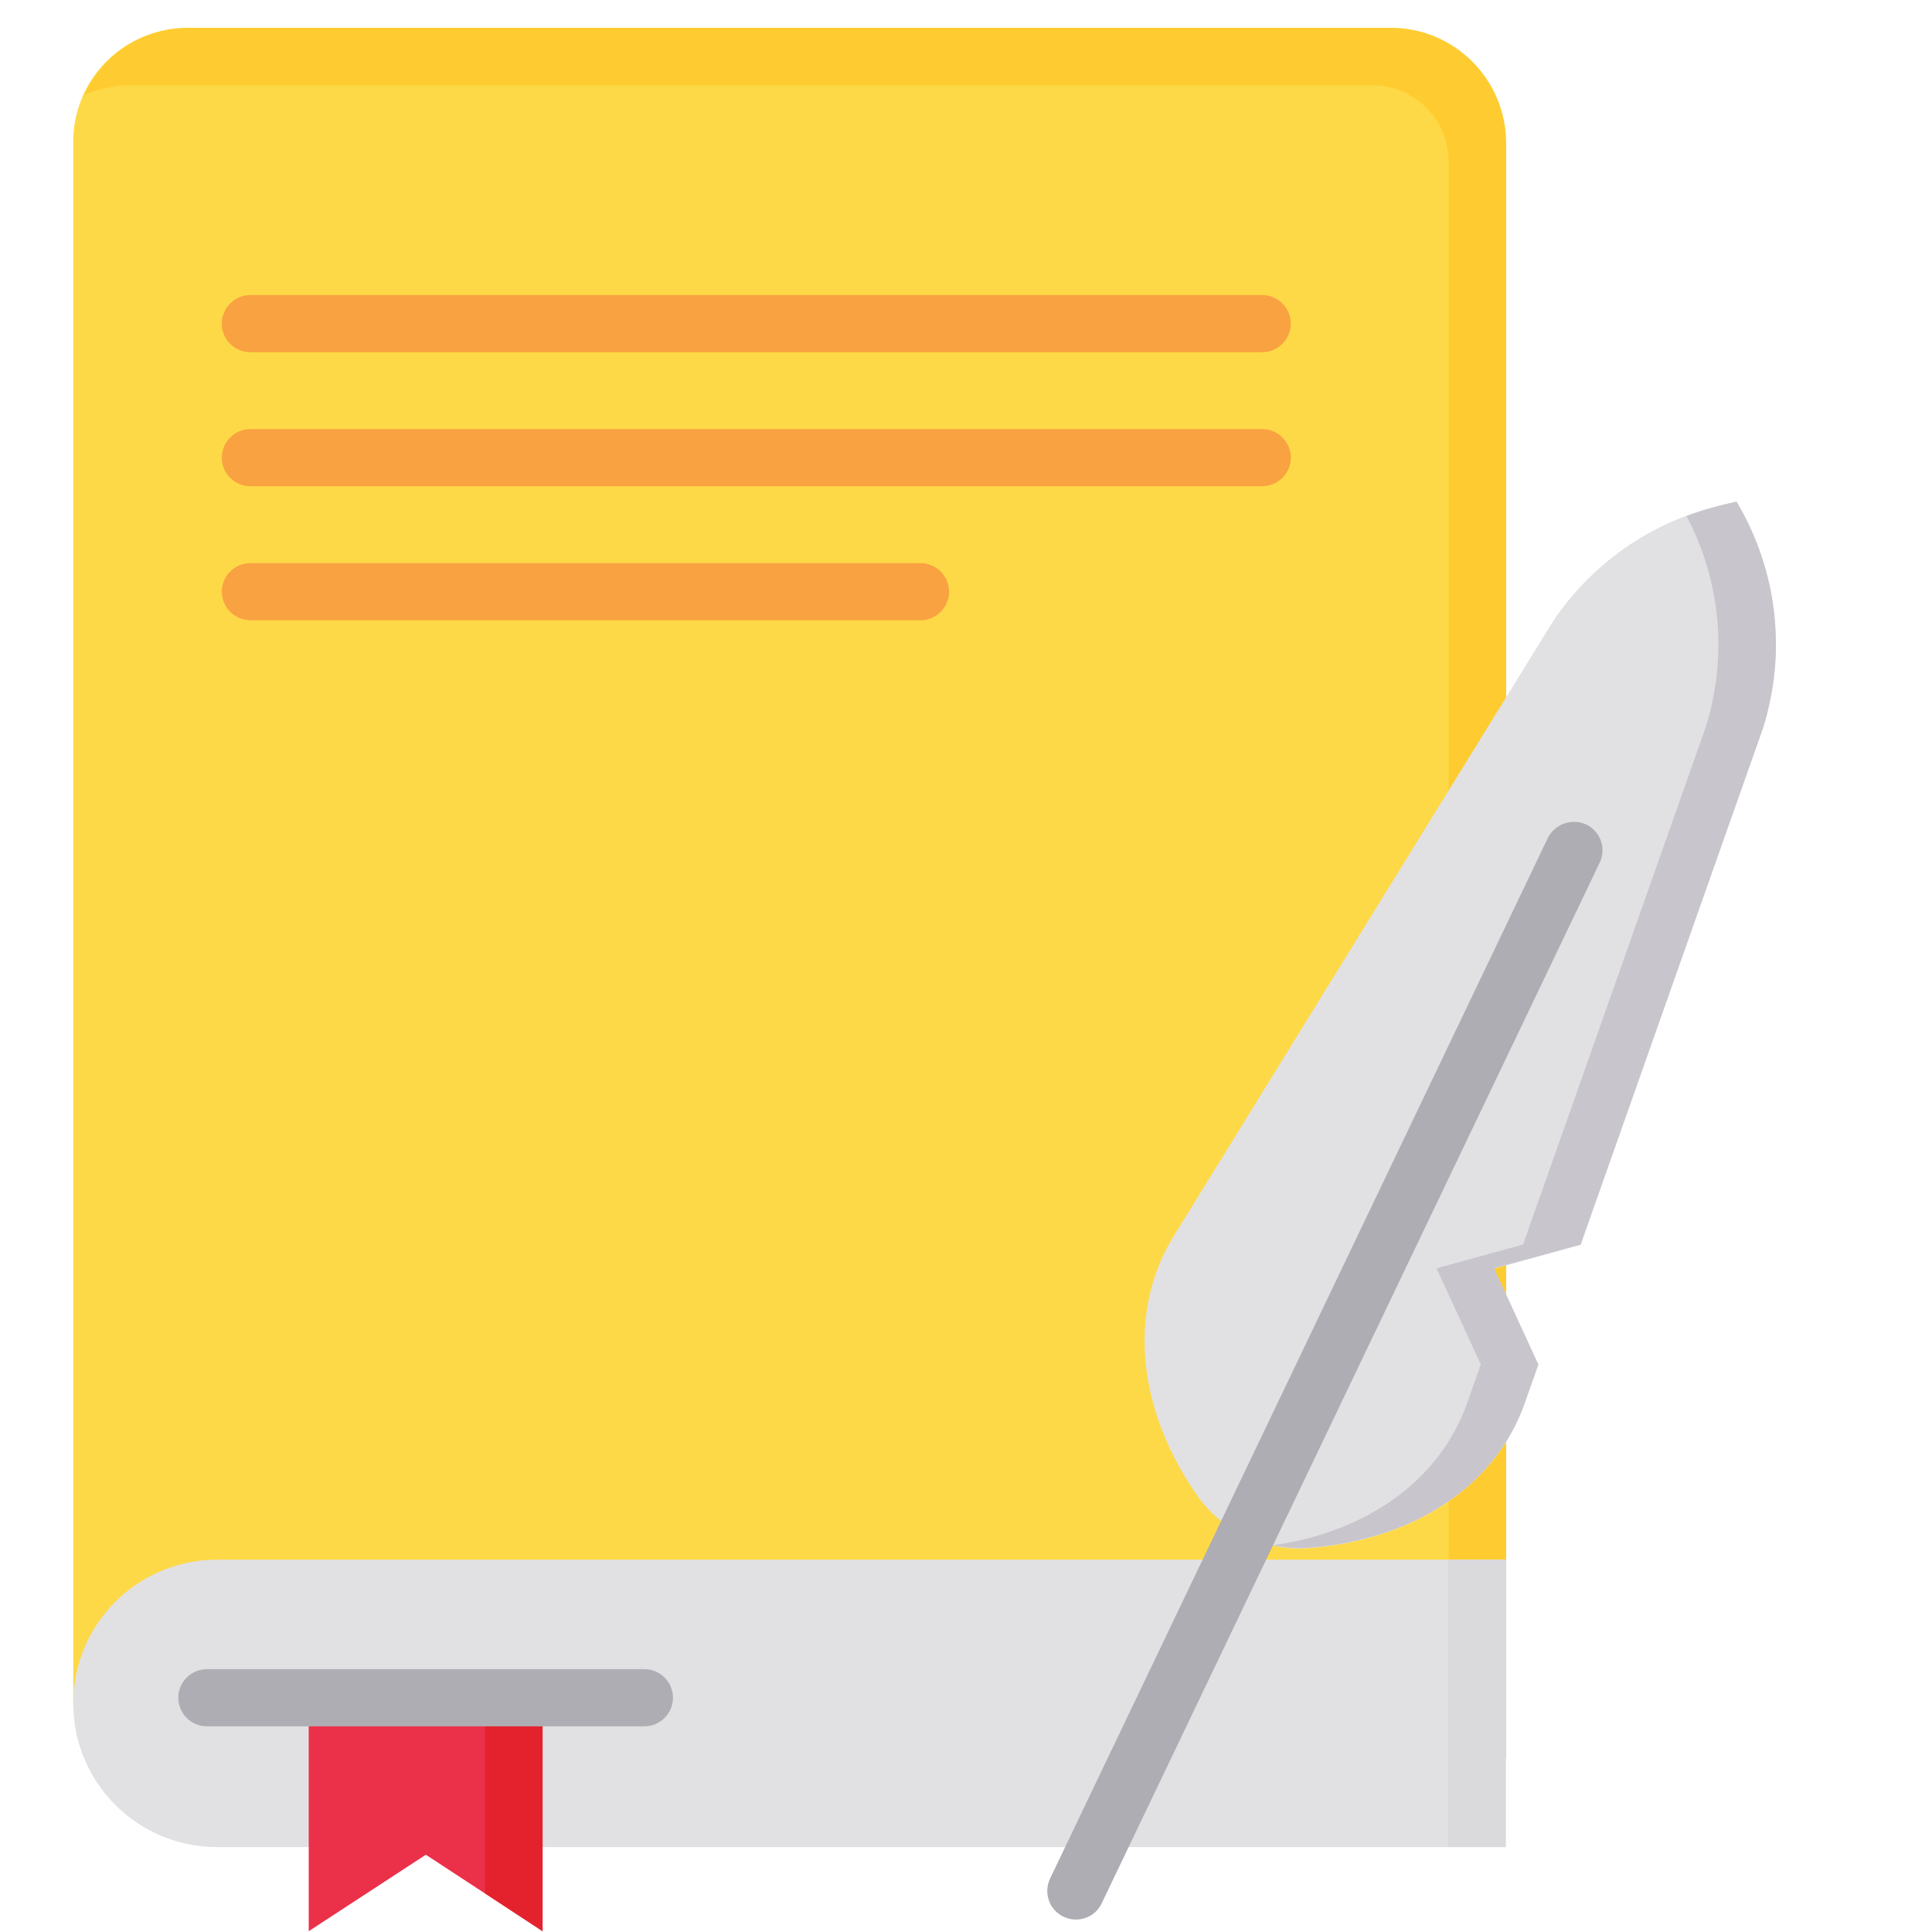
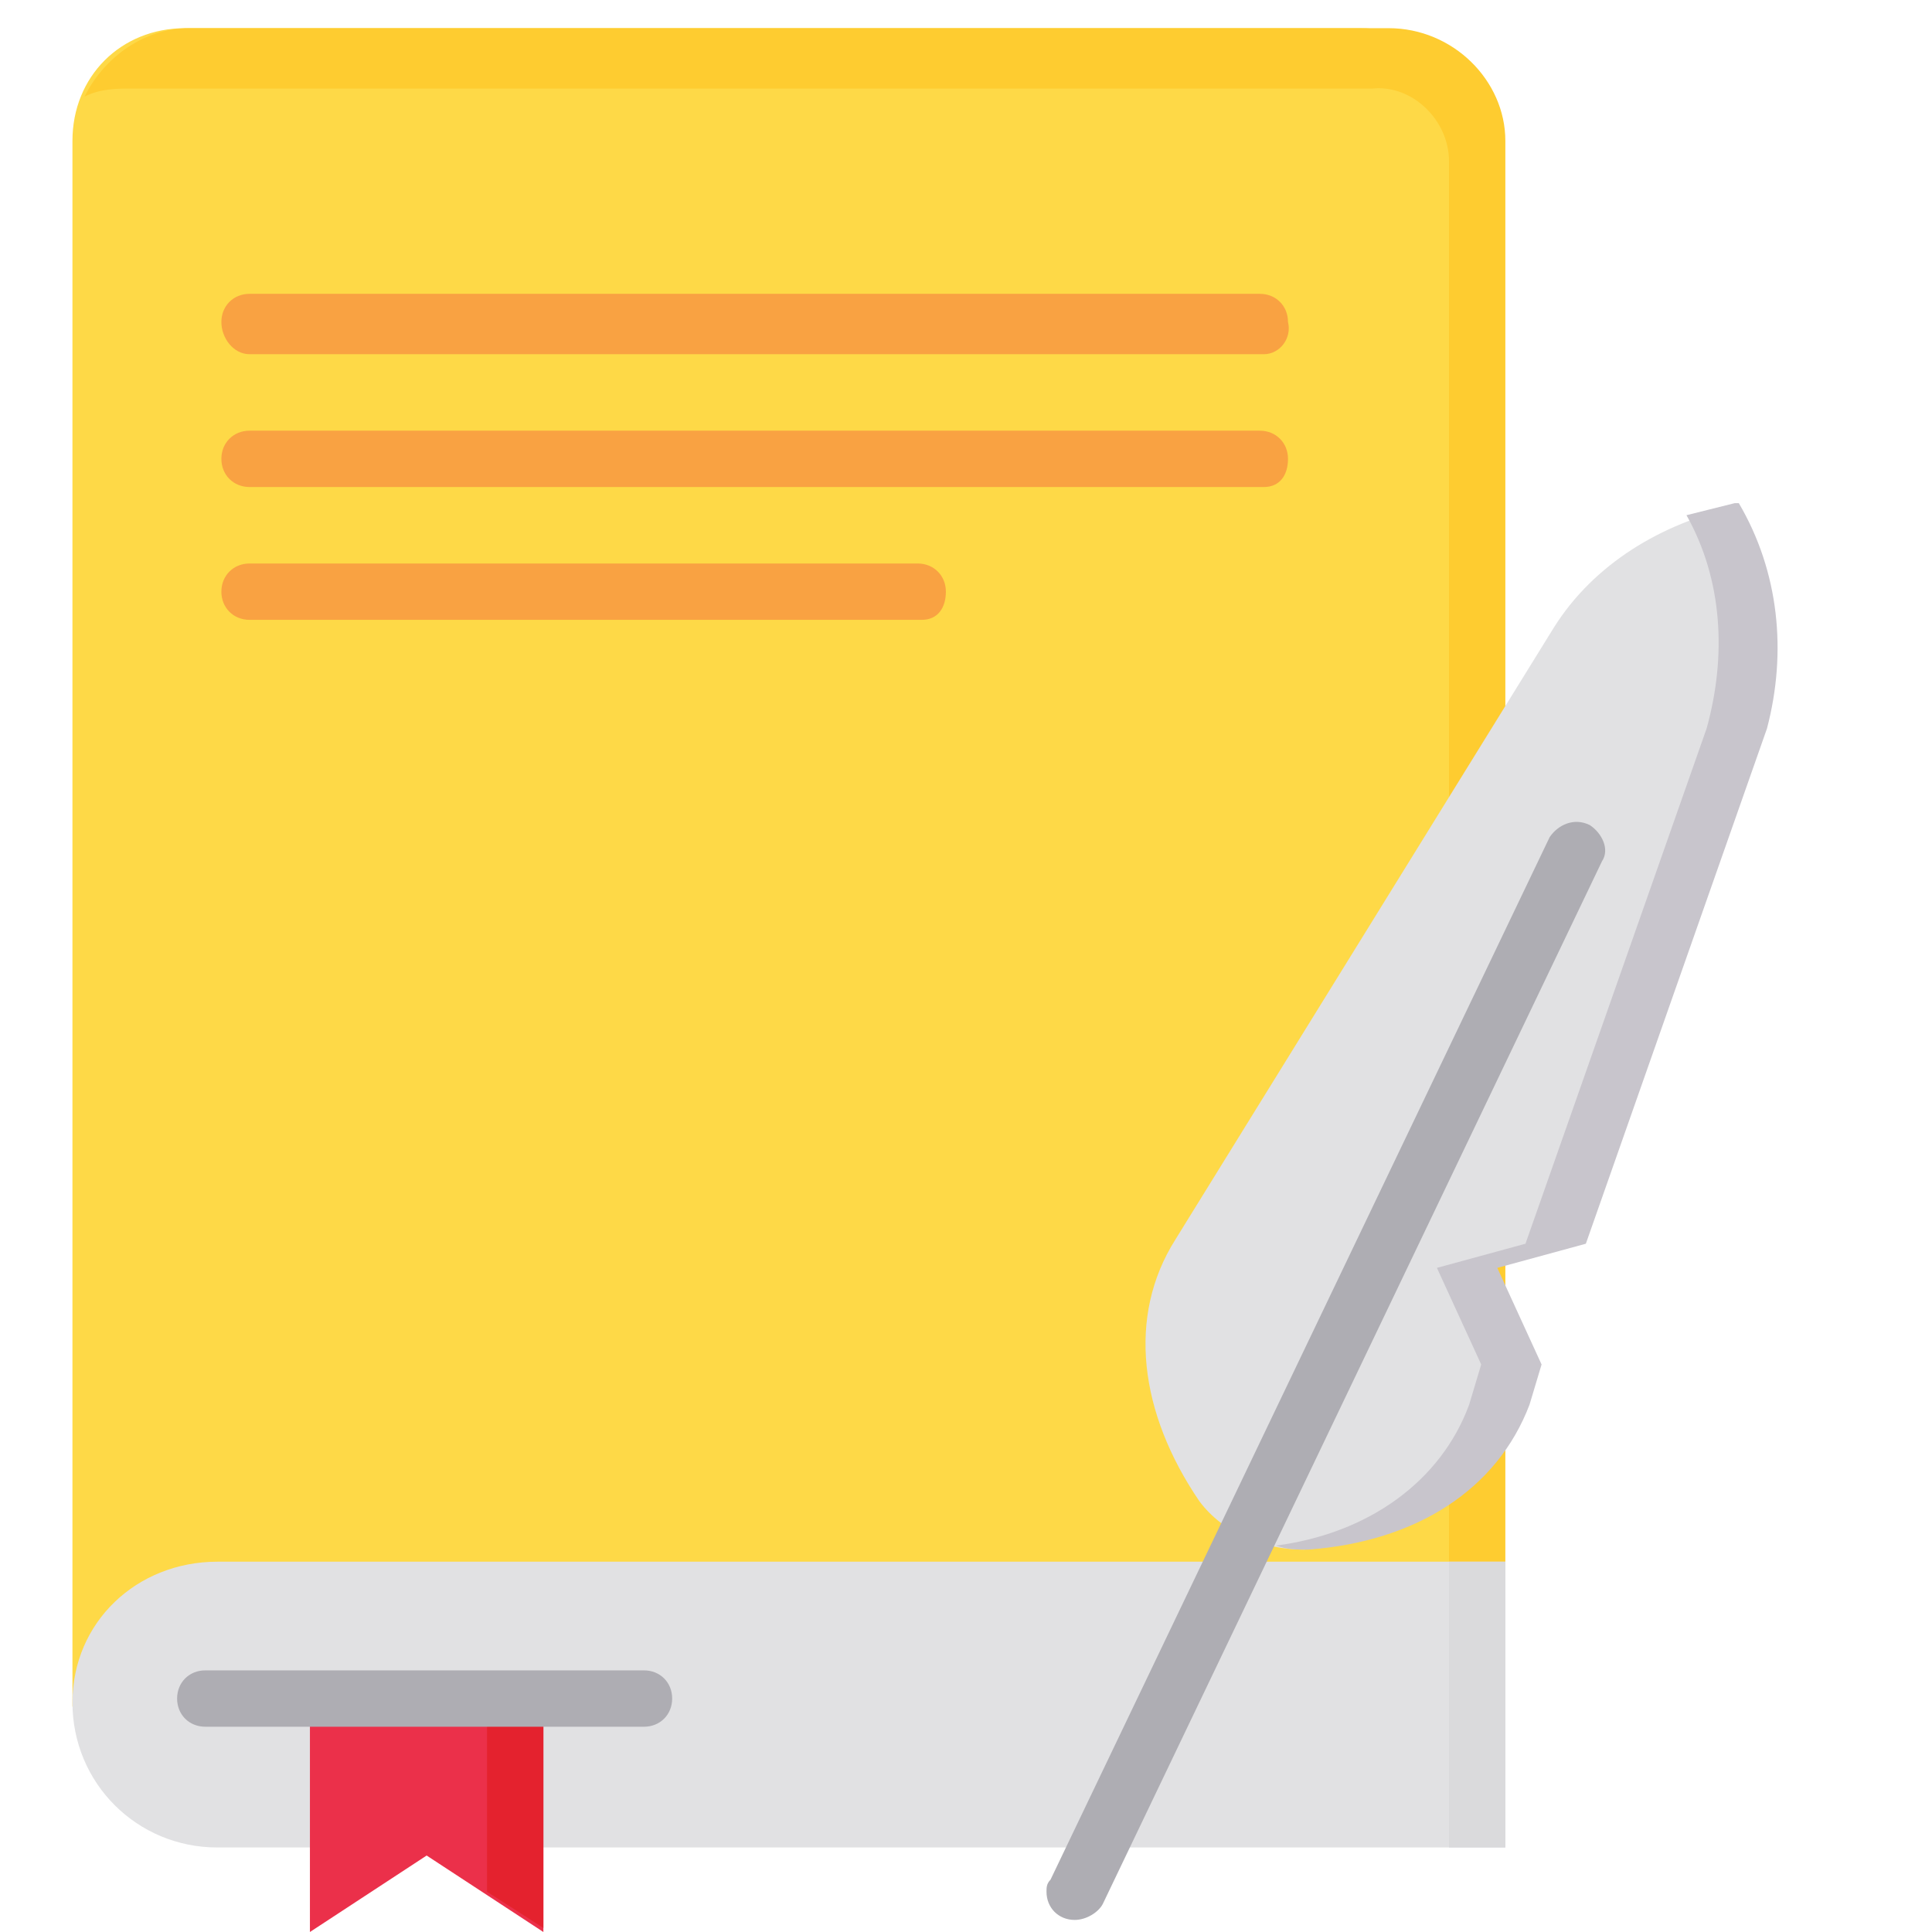
- <svg xmlns="http://www.w3.org/2000/svg" version="1.1" id="Camada_1" x="0" y="0" viewBox="0 0 48 48" xml:space="preserve">
-   <style>.st2{fill:#e1e1e3}.st6{fill:#aeadb3}.st7{fill:#f9a242}</style>
-   <linearGradient id="SVGID_1_" gradientUnits="userSpaceOnUse" x1="0" y1="0" x2="0" y2="-1">
-     <stop offset="0" stop-color="#656565" />
-     <stop offset=".62" stop-color="#1b1b1b" />
-     <stop offset=".63" stop-color="#545454" />
-     <stop offset=".98" stop-color="#3e3e3e" />
-   </linearGradient>
-   <path d="M1.82 42.37V3.55A2.82 2.82 0 0 1 4.61.7h29.18a2.82 2.82 0 0 1 2.79 2.85V43.7" fill="#fed947" />
-   <path d="M34.55.69H4.68c-1.12 0-2.14.66-2.6 1.68.37-.17.77-.25 1.18-.25h30.83c1.05 0 1.9.85 1.9 1.9v39.62l1.43.05V3.55A2.87 2.87 0 0 0 34.55.69z" fill="#fecc30" />
-   <path class="st2" d="M5.39 38.75h32.02v7.14H5.39a3.57 3.57 0 0 1 0-7.14z" />
-   <path fill="#dadadc" d="M35.98 38.75h1.43v7.14h-1.43z" />
-   <path fill="#eb304a" d="m13.48 47.98-2.9-1.9-2.91 1.9v-5.8h5.81z" />
-   <path fill="#e4222e" d="M12.05 42.18v4.86l1.43.94v-5.8z" />
-   <path class="st6" d="M16.01 42.89H5.14c-.39 0-.71-.32-.71-.71s.32-.71.71-.71h10.87c.39 0 .71.32.71.71s-.32.71-.71.71z" />
-   <path class="st7" d="M31.36 8.75H6.22a.71.71 0 0 1-.71-.71c0-.39.32-.71.71-.71h25.14c.39 0 .71.32.71.71 0 .39-.32.71-.71.71zm0 3.33H6.22a.71.71 0 0 1-.71-.71c0-.39.32-.71.71-.71h25.14c.39 0 .71.32.71.71 0 .39-.32.71-.71.71zM22.87 15.41H6.22c-.39 0-.71-.32-.71-.71s.32-.71.71-.71h16.65c.39 0 .71.32.71.71s-.32.71-.71.71z" />
-   <g>
-     <path class="st2" d="m39.27 30.93-2.15.59 1.1 2.39-.34.96c-.73 2.07-2.8 3.43-5.47 3.6a3.11 3.11 0 0 1-2.62-1.25c-1.55-2.18-1.78-4.64-.63-6.51l9.41-15.25a6.89 6.89 0 0 1 4.49-2.97l.08-.02.02.03a6.94 6.94 0 0 1 .64 5.6l-4.53 12.83z" />
-     <path d="m43.16 12.49-.02-.03-.08.02c-.39.09-.78.2-1.16.34a6.83 6.83 0 0 1 .47 5.27l-4.53 12.83-2.15.59 1.1 2.39-.34.96c-.67 1.9-2.47 3.2-4.82 3.53.26.06.52.08.78.07 2.67-.17 4.74-1.52 5.47-3.6l.34-.96-1.1-2.39 2.15-.59 4.53-12.83a6.9 6.9 0 0 0-.64-5.6z" fill="#c8c5cc" />
-     <path class="st6" d="M26.73 47.69a.71.71 0 0 1-.64-1.02l12.37-25.86a.73.73 0 0 1 .96-.32c.34.17.49.58.33.93L27.37 47.29a.7.7 0 0 1-.64.4z" />
-   </g>
+ <svg xmlns="http://www.w3.org/2000/svg" version="1.2" baseProfile="tiny" viewBox="0 0 48 48" overflow="visible" xml:space="preserve">
+   <path fill="#FED947" d="M1.8 42.4V3.5C1.8 1.9 3 .7 4.6.7h29.2c1.6 0 2.8 1.3 2.8 2.8v40.2" />
+   <path fill="#FECC30" d="M34.5.7H4.7c-1.1 0-2.1.7-2.6 1.7.4-.2.8-.2 1.2-.2h30.8c1-.1 1.9.8 1.9 1.8v39.6h1.4V3.5C37.4 2 36.1.7 34.5.7z" />
+   <path fill="#E1E1E3" d="M5.4 38.8h32v7.1h-32c-2 0-3.6-1.6-3.6-3.6s1.6-3.5 3.6-3.5z" />
+   <path fill="#DADADC" d="M36 38.8h1.4v7.1H36v-7.1z" />
+   <path fill="#EB304A" d="m13.5 48-2.9-1.9L7.7 48v-5.8h5.8V48z" />
+   <path fill="#E4222E" d="M12.1 42.2V47l1.4.9v-5.8h-1.4z" />
+   <path fill="#AEADB3" d="M16 42.9H5.1c-.4 0-.7-.3-.7-.7s.3-.7.7-.7H16c.4 0 .7.3.7.7s-.3.7-.7.7z" />
+   <path fill="#F9A242" d="M31.4 8.8H6.2c-.4 0-.7-.4-.7-.8s.3-.7.7-.7h25.1c.4 0 .7.3.7.7.1.4-.2.8-.6.8zm0 3.3H6.2c-.4 0-.7-.3-.7-.7 0-.4.3-.7.7-.7h25.1c.4 0 .7.3.7.7s-.2.7-.6.7zm-8.5 3.3H6.2c-.4 0-.7-.3-.7-.7s.3-.7.7-.7h16.6c.4 0 .7.3.7.7s-.2.7-.6.7z" />
+   <path fill="#E1E1E3" d="m39.3 30.9-2.2.6 1.1 2.4-.3 1c-.7 2.1-2.8 3.4-5.5 3.6-1 0-2-.4-2.6-1.2-1.5-2.2-1.8-4.6-.6-6.5l9.4-15.2c1-1.6 2.7-2.6 4.5-3h.1c1 1.7 1.2 3.7.6 5.6 0-.1-4.5 12.7-4.5 12.7z" />
+   <path fill="#C8C5CC" d="M43.2 12.5h-.1l-1.2.3c.9 1.6 1 3.5.5 5.3l-4.5 12.8-2.2.6 1.1 2.4-.3 1c-.7 1.9-2.5 3.2-4.8 3.5.3.1.5.1.8.1 2.7-.2 4.7-1.5 5.5-3.6l.3-1-1.1-2.4 2.2-.6 4.5-12.8c.5-1.9.3-3.9-.7-5.6z" />
+   <path fill="#AEADB3" d="M26.7 47.7c-.4 0-.7-.3-.7-.7 0-.1 0-.2.1-.3l12.4-25.9c.2-.3.6-.5 1-.3.3.2.5.6.3.9L27.4 47.3c-.1.2-.4.4-.7.4z" />
</svg>
